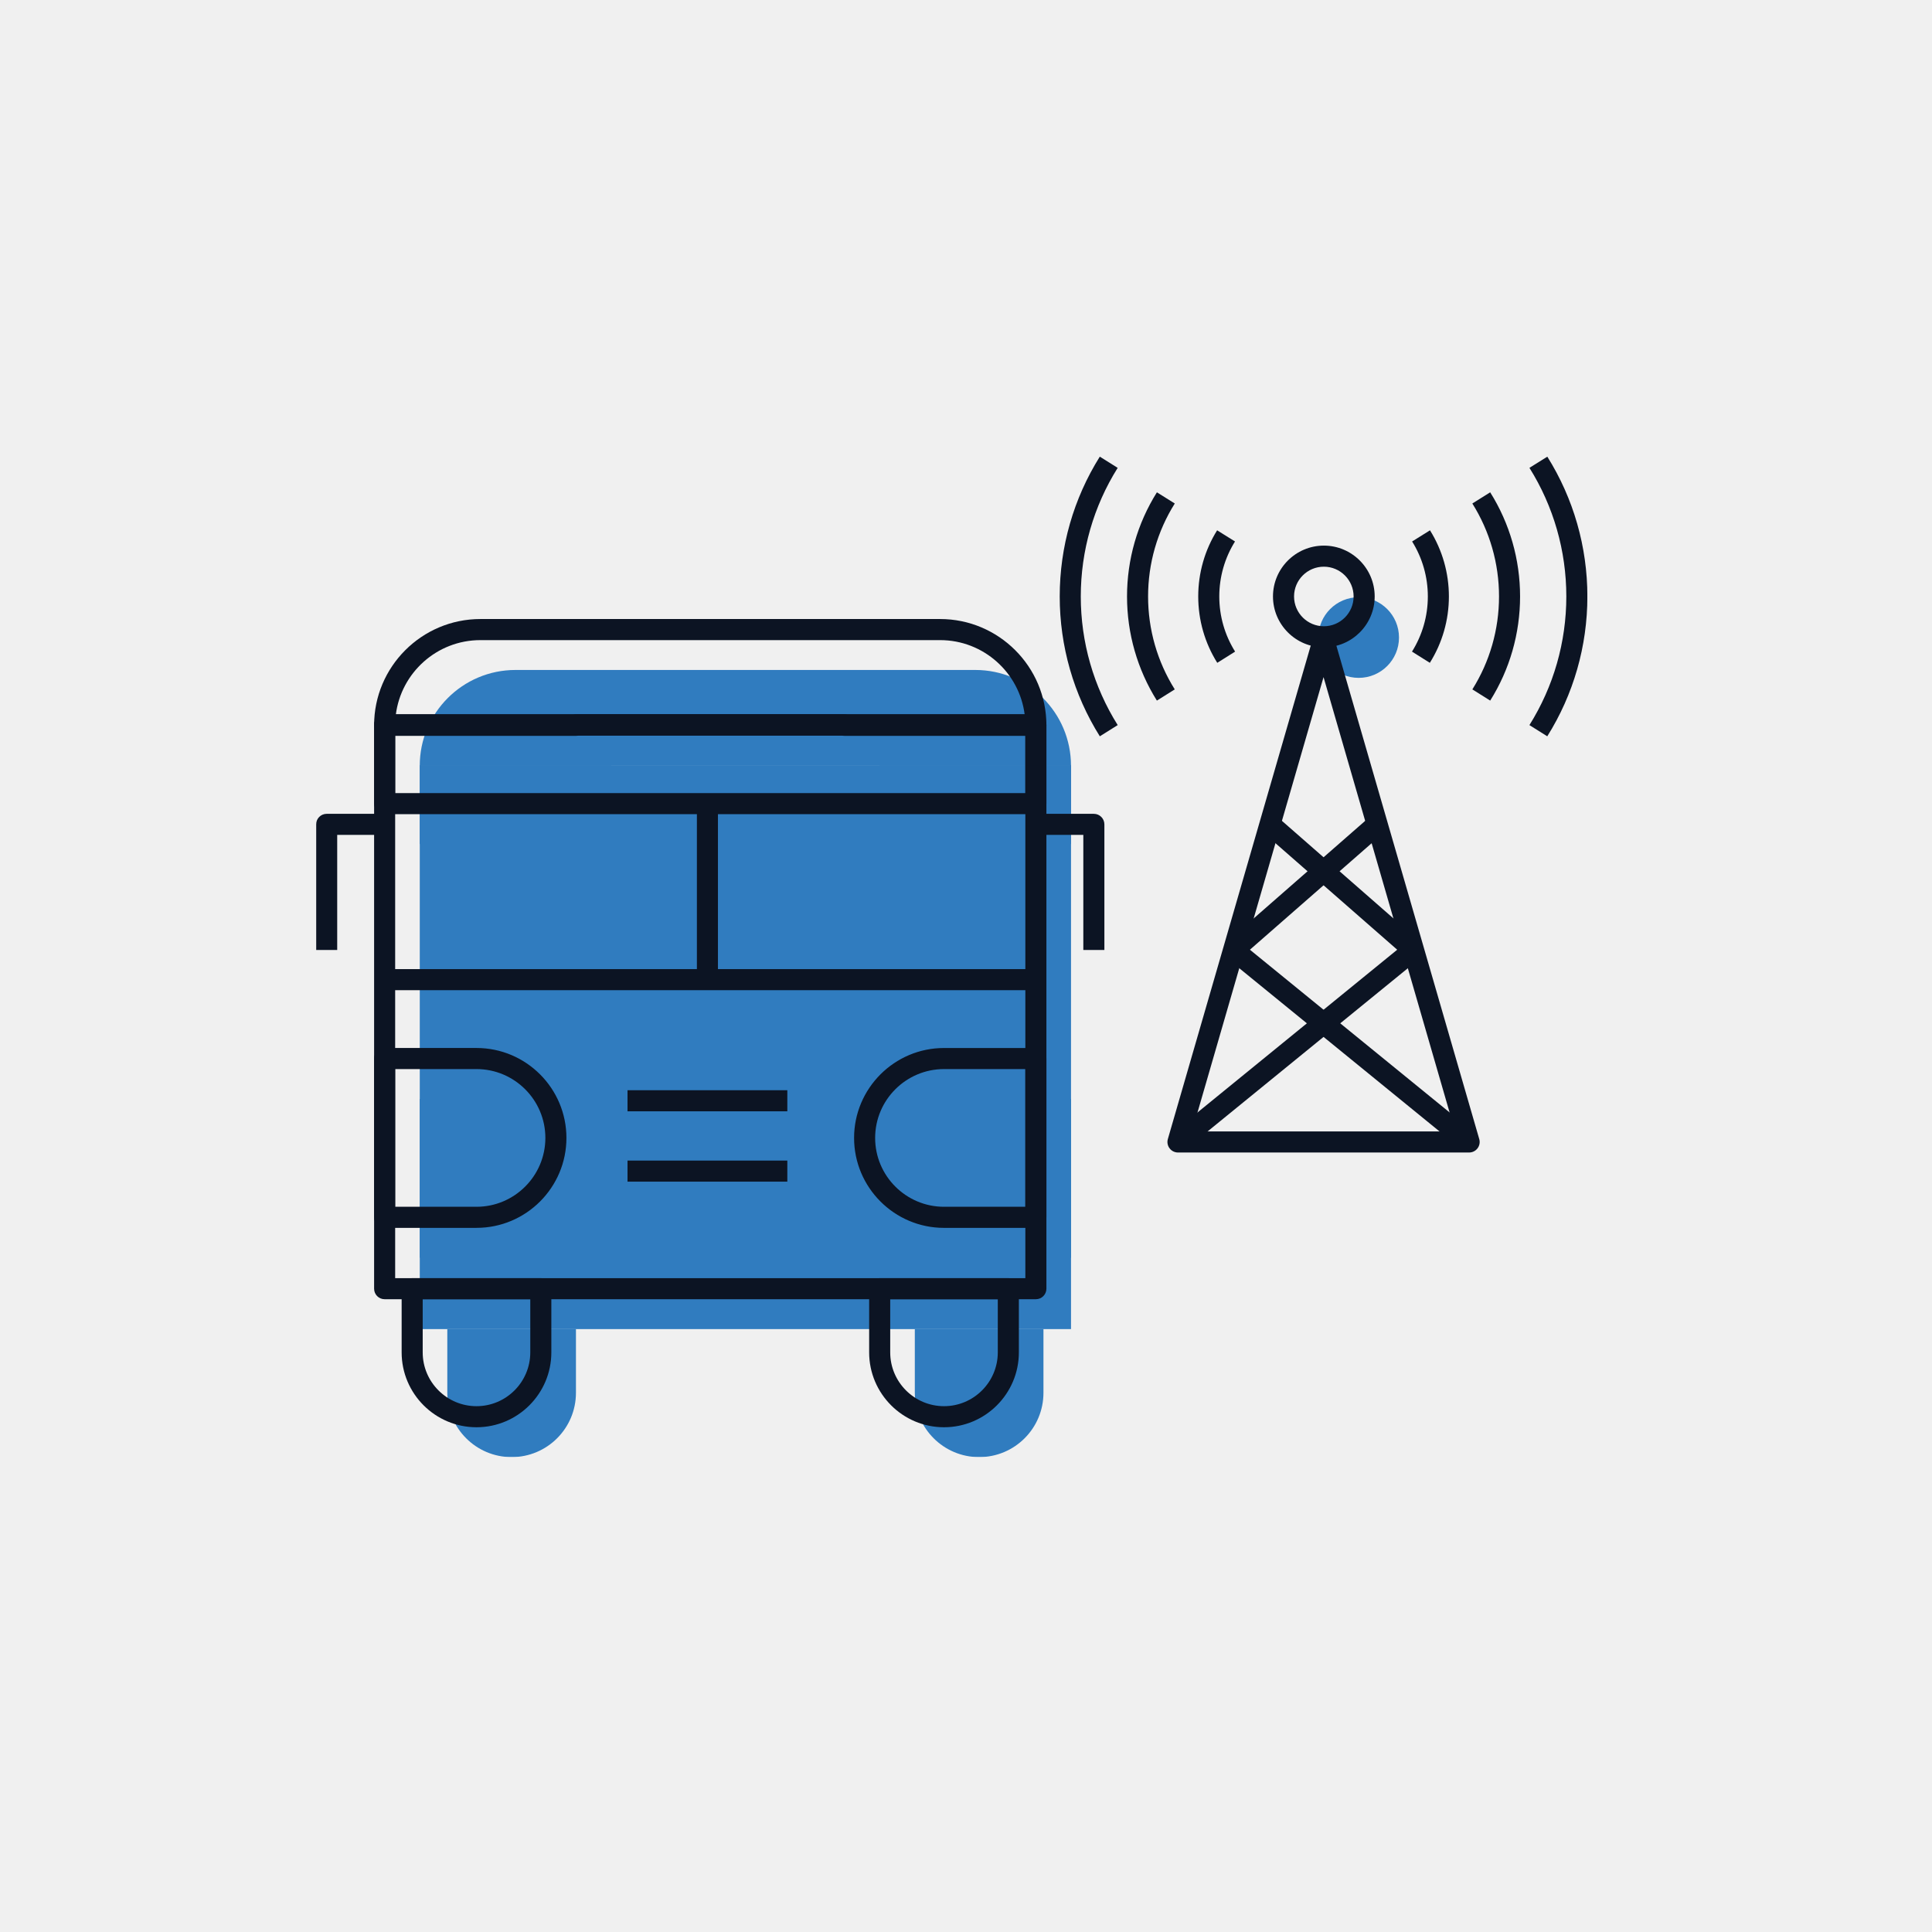
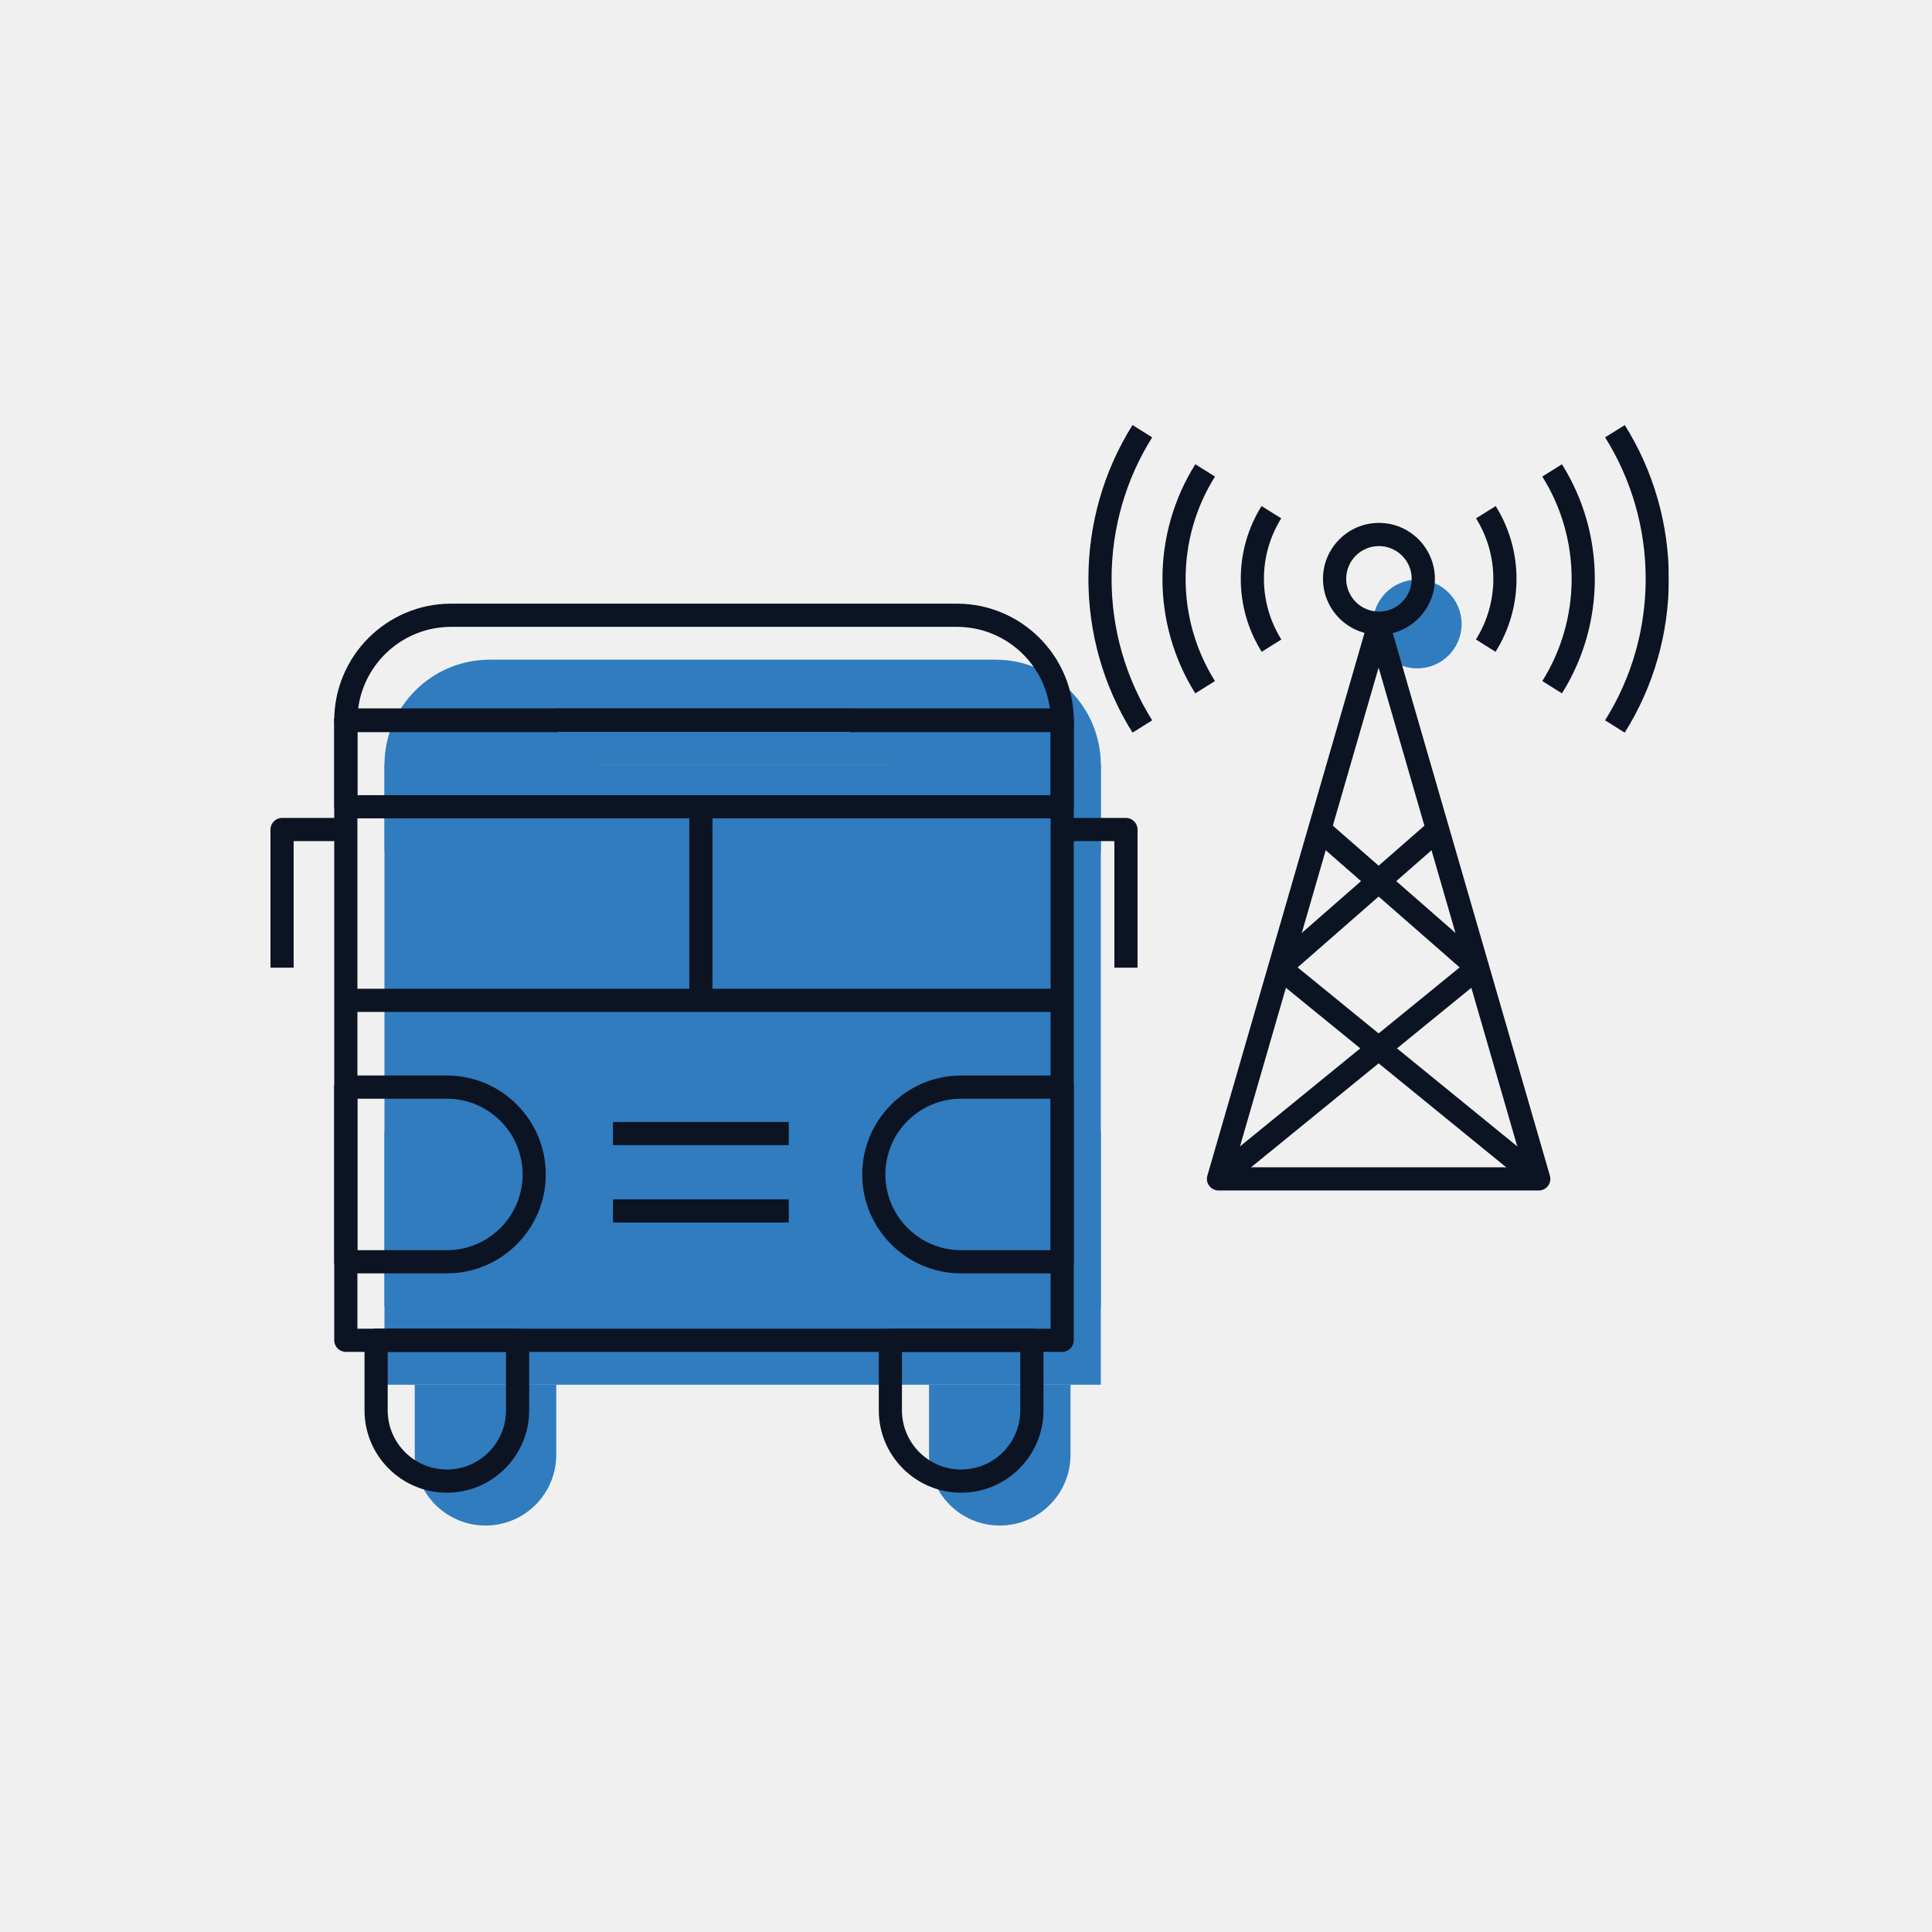
- <svg xmlns="http://www.w3.org/2000/svg" xmlns:xlink="http://www.w3.org/1999/xlink" width="110px" height="110px" viewBox="0 0 110 110" version="1.1">
+ <svg xmlns="http://www.w3.org/2000/svg" xmlns:xlink="http://www.w3.org/1999/xlink" width="100px" height="100px" viewBox="0 0 100 100" version="1.1">
  <defs>
    <polygon id="path-1" points="0 56.962 72.379 56.962 72.379 -0 0 -0" />
  </defs>
  <g id="Welcome" stroke="none" stroke-width="1" fill="none" fill-rule="evenodd">
-     <g id="Artboard-Copy-34">
-       <g id="Page-1" transform="translate(18, 26)">
+     <g id="Artboard-Copy-63">
+       <g id="Page-1-Copy" transform="translate(14, 22)">
        <path d="M61.653,10.299 C61.653,9.031 60.626,8.004 59.357,8.004 C58.09,8.004 57.062,9.031 57.062,10.299 C57.062,11.567 58.09,12.595 59.357,12.595 C60.626,12.595 61.653,11.567 61.653,10.299 Z" id="Fill-1" fill="#307CBF" />
        <mask id="mask-2" fill="white">
          <use xlink:href="#path-1" />
        </mask>
        <g id="Clip-4" />
        <polygon id="Fill-3" fill="#307CBF" mask="url(#mask-2)" points="5.9 49.673 42.979 49.673 42.979 17.572 5.9 17.572" />
        <path d="M42.978,17.596 C42.978,14.585 40.538,12.145 37.528,12.145 L11.351,12.145 C8.341,12.145 5.899,14.585 5.899,17.596 L16.802,17.596 C16.802,17.588 16.799,17.58 16.799,17.572 L32.08,17.572 C32.08,17.58 32.077,17.588 32.077,17.596 L42.978,17.596 Z" id="Fill-5" fill="#307CBF" mask="url(#mask-2)" />
        <path d="M5.899,32.077 L42.978,32.077" id="Fill-6" fill="#307CBF" mask="url(#mask-2)" />
        <path d="M7.468,49.672 L7.468,53.299 C7.468,55.322 9.108,56.962 11.13,56.962 C13.153,56.962 14.792,55.322 14.792,53.299 L14.792,49.672 L7.468,49.672 Z" id="Fill-7" fill="#307CBF" mask="url(#mask-2)" />
        <path d="M34.086,49.672 L34.086,53.299 C34.086,55.322 35.726,56.962 37.748,56.962 C39.771,56.962 41.41,55.322 41.41,53.299 L41.41,49.672 L34.086,49.672 Z" id="Fill-8" fill="#307CBF" mask="url(#mask-2)" />
        <path d="M11.13,36.569 L5.9,36.569 L5.9,45.61 L11.13,45.61 C13.627,45.61 15.651,43.586 15.651,41.09 C15.651,38.593 13.627,36.569 11.13,36.569" id="Fill-9" fill="#307CBF" mask="url(#mask-2)" />
        <path d="M37.748,36.569 L42.978,36.569 L42.978,45.61 L37.748,45.61 C35.251,45.61 33.227,43.586 33.227,41.09 C33.227,38.593 35.251,36.569 37.748,36.569" id="Fill-10" fill="#307CBF" mask="url(#mask-2)" />
        <path d="M19.729,38.972 L28.828,38.972" id="Fill-11" fill="#307CBF" mask="url(#mask-2)" />
        <path d="M19.729,42.977 L28.828,42.977" id="Fill-12" fill="#307CBF" mask="url(#mask-2)" />
        <polygon id="Fill-13" fill="#307CBF" mask="url(#mask-2)" points="5.902 22.057 42.979 22.057 42.979 17.572 5.902 17.572" />
        <path d="M24.277,22.057 L24.277,32.078" id="Fill-14" fill="#307CBF" mask="url(#mask-2)" />
        <path d="M4.499,46.772 L40.379,46.772 L40.379,15.872 L4.499,15.872 L4.499,46.772 Z M40.979,47.972 L3.899,47.972 C3.568,47.972 3.3,47.704 3.3,47.372 L3.3,15.272 C3.3,14.94 3.568,14.672 3.899,14.672 L40.979,14.672 C41.31,14.672 41.578,14.94 41.578,15.272 L41.578,47.372 C41.578,47.704 41.31,47.972 40.979,47.972 L40.979,47.972 Z" id="Fill-15" fill="#0C1423" mask="url(#mask-2)" />
        <path d="M30.247,14.696 L40.342,14.696 C40.045,12.303 37.999,10.446 35.527,10.446 L9.351,10.446 C6.879,10.446 4.833,12.303 4.536,14.696 L14.638,14.696 C14.689,14.68 14.744,14.672 14.8,14.672 L30.079,14.672 C30.138,14.672 30.194,14.68 30.247,14.696 M40.978,15.896 L30.076,15.896 C30.018,15.896 29.961,15.888 29.908,15.872 L14.964,15.872 C14.912,15.888 14.857,15.896 14.802,15.896 L3.899,15.896 C3.568,15.896 3.3,15.628 3.3,15.296 C3.3,11.96 6.014,9.245 9.351,9.245 L35.527,9.245 C38.864,9.245 41.578,11.96 41.578,15.296 C41.578,15.628 41.31,15.896 40.978,15.896" id="Fill-16" fill="#0C1423" mask="url(#mask-2)" />
        <polygon id="Fill-17" fill="#0C1423" mask="url(#mask-2)" points="3.9 30.377 40.979 30.377 40.979 29.177 3.9 29.177" />
        <path d="M6.067,47.972 L6.067,51 C6.067,52.688 7.441,54.062 9.13,54.062 C10.818,54.062 12.192,52.688 12.192,51 L12.192,47.972 L6.067,47.972 Z M9.13,55.262 C6.779,55.262 4.868,53.35 4.868,51 L4.868,47.372 C4.868,47.04 5.136,46.772 5.467,46.772 L12.792,46.772 C13.123,46.772 13.391,47.04 13.391,47.372 L13.391,51 C13.391,53.35 11.48,55.262 9.13,55.262 L9.13,55.262 Z" id="Fill-18" fill="#0C1423" mask="url(#mask-2)" />
        <path d="M32.685,47.972 L32.685,51 C32.685,52.688 34.059,54.062 35.748,54.062 C37.437,54.062 38.81,52.688 38.81,51 L38.81,47.972 L32.685,47.972 Z M35.748,55.262 C33.398,55.262 31.486,53.35 31.486,51 L31.486,47.372 C31.486,47.04 31.755,46.772 32.086,46.772 L39.41,46.772 C39.742,46.772 40.01,47.04 40.01,47.372 L40.01,51 C40.01,53.35 38.099,55.262 35.748,55.262 L35.748,55.262 Z" id="Fill-19" fill="#0C1423" mask="url(#mask-2)" />
        <path d="M4.499,42.709 L9.13,42.709 C11.292,42.709 13.051,40.95 13.051,38.789 C13.051,36.627 11.292,34.869 9.13,34.869 L4.499,34.869 L4.499,42.709 Z M9.13,43.909 L3.899,43.909 C3.568,43.909 3.3,43.641 3.3,43.309 L3.3,34.269 C3.3,33.937 3.568,33.668 3.899,33.668 L9.13,33.668 C11.953,33.668 14.25,35.965 14.25,38.789 C14.25,41.612 11.953,43.909 9.13,43.909 L9.13,43.909 Z" id="Fill-20" fill="#0C1423" mask="url(#mask-2)" />
        <path d="M35.748,34.869 C33.586,34.869 31.827,36.627 31.827,38.789 C31.827,40.951 33.586,42.709 35.748,42.709 L40.379,42.709 L40.379,34.869 L35.748,34.869 Z M40.978,43.91 L35.748,43.91 C32.925,43.91 30.628,41.612 30.628,38.789 C30.628,35.966 32.925,33.669 35.748,33.669 L40.978,33.669 C41.31,33.669 41.578,33.937 41.578,34.269 L41.578,43.309 C41.578,43.641 41.31,43.91 40.978,43.91 L40.978,43.91 Z" id="Fill-21" fill="#0C1423" mask="url(#mask-2)" />
        <polygon id="Fill-22" fill="#0C1423" mask="url(#mask-2)" points="17.728 37.273 26.827 37.273 26.827 36.073 17.728 36.073" />
        <polygon id="Fill-23" fill="#0C1423" mask="url(#mask-2)" points="17.728 41.278 26.827 41.278 26.827 40.078 17.728 40.078" />
        <path d="M44.879,28.089 L43.68,28.089 L43.68,21.536 L40.979,21.536 L40.979,20.336 L44.279,20.336 C44.61,20.336 44.879,20.605 44.879,20.936 L44.879,28.089 Z" id="Fill-24" fill="#0C1423" mask="url(#mask-2)" />
        <path d="M1.199,28.089 L0,28.089 L0,20.936 C0,20.605 0.268,20.336 0.599,20.336 L3.899,20.336 L3.899,21.536 L1.199,21.536 L1.199,28.089 Z" id="Fill-25" fill="#0C1423" mask="url(#mask-2)" />
        <path d="M4.501,19.157 L40.379,19.157 L40.379,15.872 L4.501,15.872 L4.501,19.157 Z M40.979,20.357 L3.901,20.357 C3.57,20.357 3.302,20.088 3.302,19.757 L3.302,15.272 C3.302,14.94 3.57,14.672 3.901,14.672 L40.979,14.672 C41.31,14.672 41.578,14.94 41.578,15.272 L41.578,19.757 C41.578,20.088 41.31,20.357 40.979,20.357 L40.979,20.357 Z" id="Fill-26" fill="#0C1423" mask="url(#mask-2)" />
        <polygon id="Fill-27" fill="#0C1423" mask="url(#mask-2)" points="21.678 29.777 22.877 29.777 22.877 19.756 21.678 19.756" />
        <path d="M49.868,38.419 L64.847,38.419 L57.357,12.552 L49.868,38.419 Z M65.646,39.619 L49.069,39.619 C48.881,39.619 48.703,39.53 48.59,39.379 C48.476,39.229 48.44,39.033 48.493,38.852 L56.781,10.228 C56.855,9.971 57.09,9.794 57.357,9.794 C57.625,9.794 57.859,9.971 57.933,10.228 L66.222,38.852 C66.275,39.033 66.239,39.229 66.126,39.379 C66.013,39.53 65.835,39.619 65.646,39.619 L65.646,39.619 Z" id="Fill-28" fill="#0C1423" mask="url(#mask-2)" />
        <path d="M57.374,6.265 C56.438,6.265 55.678,7.025 55.678,7.96 C55.678,8.895 56.438,9.656 57.374,9.656 C58.309,9.656 59.069,8.895 59.069,7.96 C59.069,7.025 58.309,6.265 57.374,6.265 M57.374,10.856 C55.777,10.856 54.478,9.557 54.478,7.96 C54.478,6.364 55.777,5.065 57.374,5.065 C58.971,5.065 60.269,6.364 60.269,7.96 C60.269,9.557 58.971,10.856 57.374,10.856" id="Fill-29" fill="#0C1423" mask="url(#mask-2)" />
        <path d="M63.409,11.738 L62.393,11.1 C62.982,10.16 63.295,9.074 63.295,7.96 C63.295,6.85 62.985,5.767 62.4,4.829 L63.418,4.194 C64.122,5.323 64.494,6.625 64.494,7.96 C64.494,9.3 64.119,10.607 63.409,11.738" id="Fill-30" fill="#0C1423" mask="url(#mask-2)" />
        <path d="M66.846,13.889 L65.83,13.251 C66.823,11.669 67.348,9.84 67.348,7.96 C67.348,6.081 66.823,4.251 65.829,2.667 L66.845,2.03 C67.959,3.805 68.547,5.855 68.547,7.96 C68.547,10.066 67.959,12.116 66.846,13.889" id="Fill-31" fill="#0C1423" mask="url(#mask-2)" />
        <path d="M70.095,15.922 L69.079,15.284 C70.453,13.093 71.18,10.561 71.18,7.96 C71.18,5.361 70.453,2.829 69.08,0.637 L70.098,0.001 C71.59,2.383 72.379,5.135 72.379,7.96 C72.379,10.787 71.59,13.54 70.095,15.922" id="Fill-32" fill="#0C1423" mask="url(#mask-2)" />
        <path d="M51.306,11.738 C50.596,10.608 50.222,9.301 50.222,7.96 C50.222,6.623 50.594,5.321 51.298,4.194 L52.316,4.829 C51.731,5.766 51.421,6.848 51.421,7.96 C51.421,9.075 51.733,10.161 52.322,11.1 L51.306,11.738 Z" id="Fill-33" fill="#0C1423" mask="url(#mask-2)" />
        <path d="M47.868,13.889 C46.756,12.114 46.168,10.064 46.168,7.96 C46.168,5.857 46.756,3.806 47.869,2.03 L48.887,2.667 C47.892,4.252 47.367,6.082 47.367,7.96 C47.367,9.838 47.892,11.668 48.886,13.251 L47.868,13.889 Z" id="Fill-34" fill="#0C1423" mask="url(#mask-2)" />
        <path d="M44.619,15.922 C43.125,13.538 42.336,10.785 42.336,7.96 C42.336,5.135 43.125,2.382 44.618,-0 L45.636,0.638 C44.262,2.829 43.535,5.36 43.535,7.96 C43.535,10.559 44.262,13.092 45.637,15.284 L44.619,15.922 Z" id="Fill-35" fill="#0C1423" mask="url(#mask-2)" />
        <polygon id="Fill-36" fill="#0C1423" mask="url(#mask-2)" points="65.268 39.484 51.856 28.554 52.614 27.624 66.026 38.553" />
        <polygon id="Fill-37" fill="#0C1423" mask="url(#mask-2)" points="52.63 28.541 51.839 27.638 60.015 20.485 60.806 21.388" />
        <polygon id="Fill-38" fill="#0C1423" mask="url(#mask-2)" points="49.448 39.484 48.69 38.553 62.102 27.624 62.86 28.554" />
        <polygon id="Fill-39" fill="#0C1423" mask="url(#mask-2)" points="62.086 28.541 53.91 21.388 54.701 20.485 62.877 27.638" />
      </g>
    </g>
  </g>
</svg>
